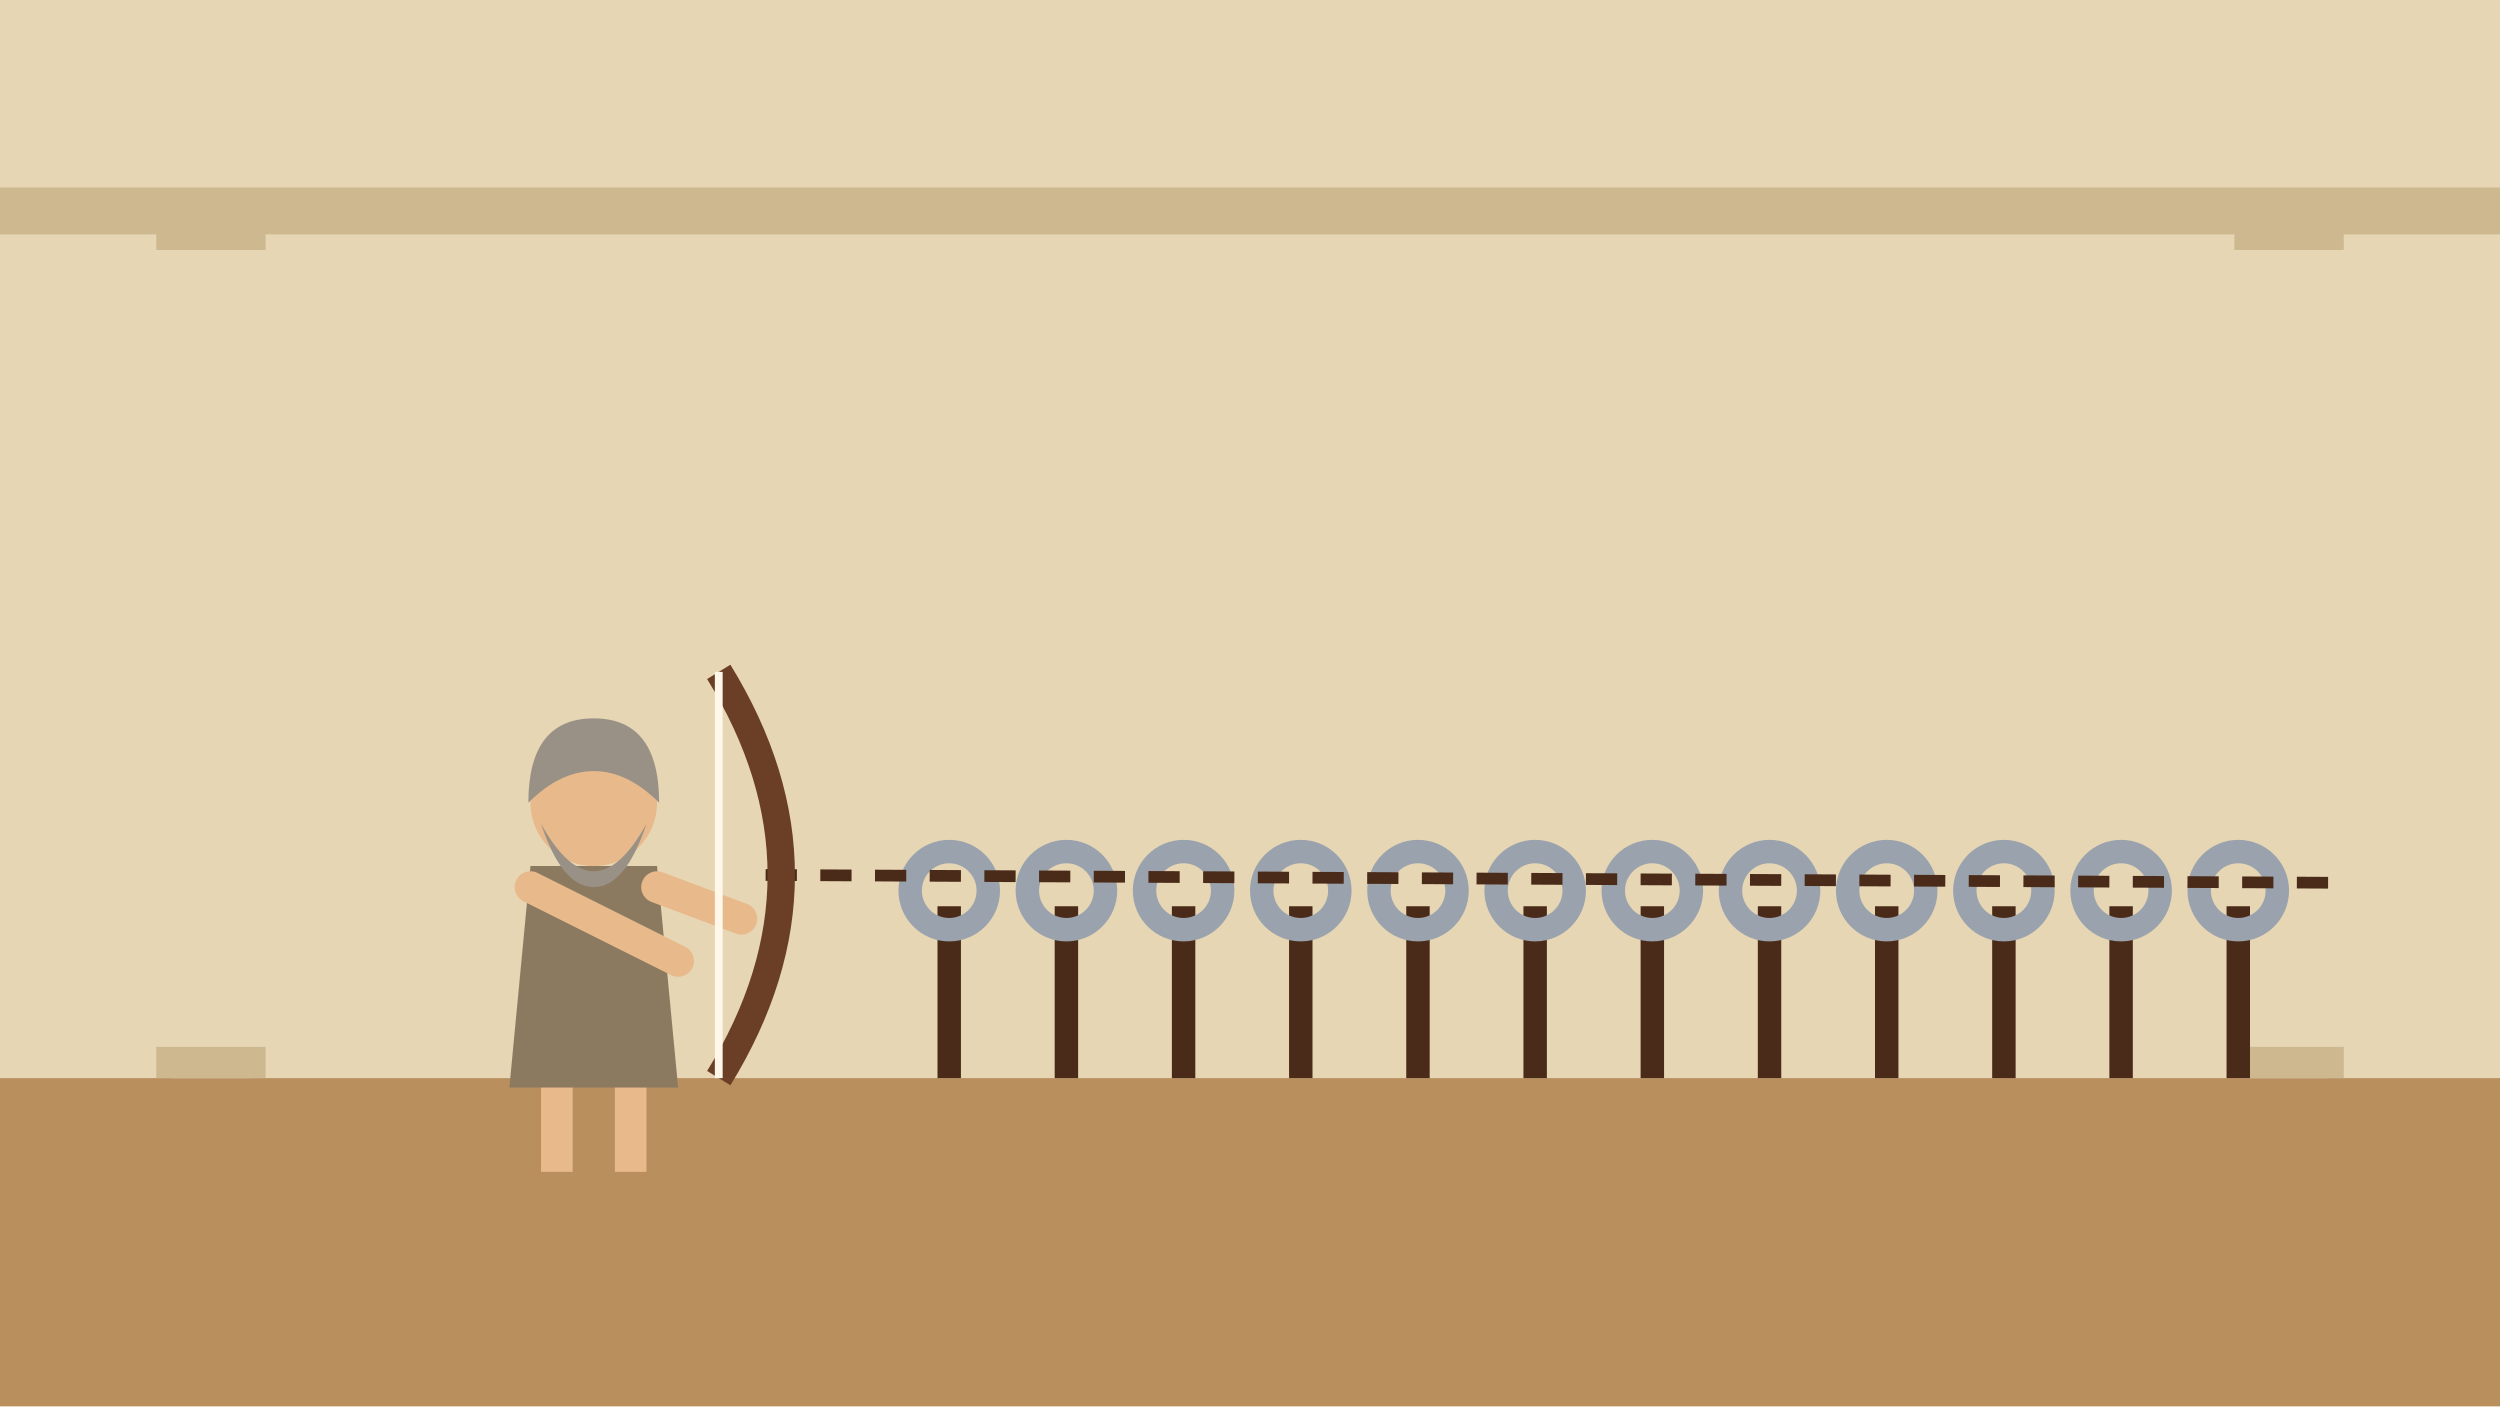
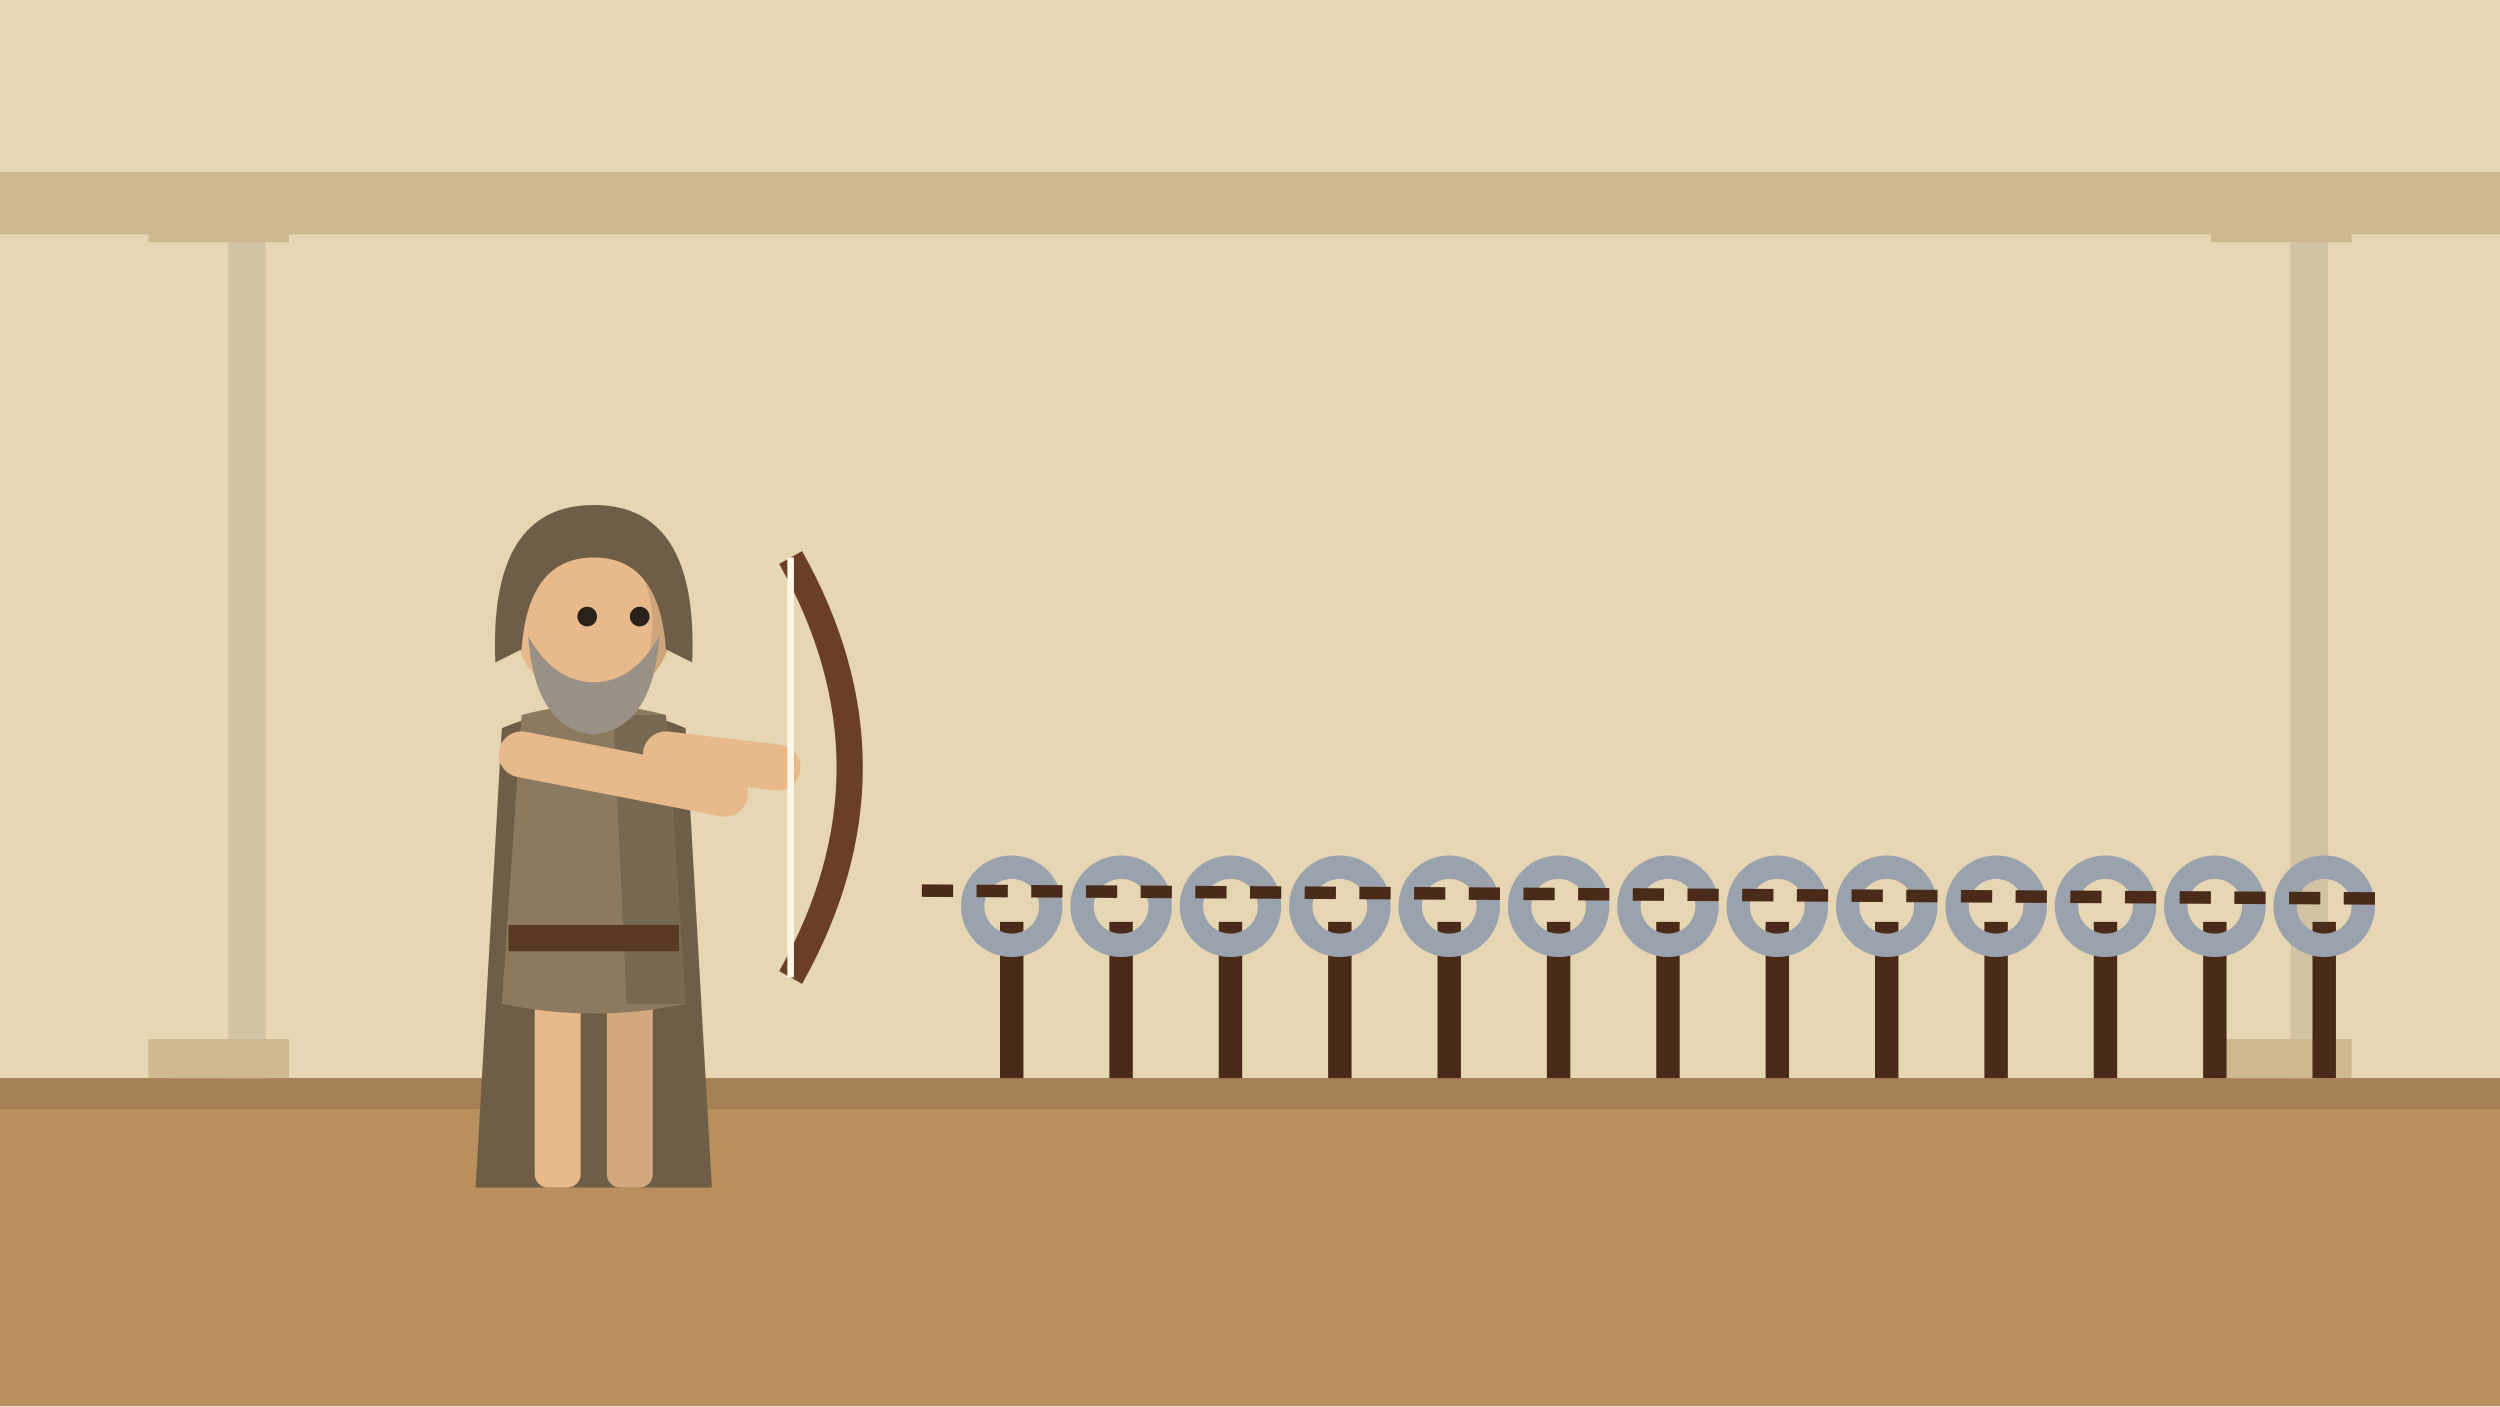
<svg xmlns="http://www.w3.org/2000/svg" viewBox="0 0 320 180">
  <rect width="320" height="180" fill="#E6D6B4" />
-   <rect width="320" height="180" fill="#E6D6B4" />
  <rect y="138" width="320" height="42" fill="#B98F5E" />
-   <rect x="22" y="28" width="10" height="110" fill="#E6D6B4" />
-   <rect x="20" y="28" width="14" height="4" fill="#CDB88F" />
-   <rect x="20" y="134" width="14" height="4" fill="#CDB88F" />
-   <rect x="288" y="28" width="10" height="110" fill="#E6D6B4" />
-   <rect x="286" y="28" width="14" height="4" fill="#CDB88F" />
-   <rect x="286" y="134" width="14" height="4" fill="#CDB88F" />
-   <rect y="24" width="320" height="6" fill="#CDB88F" />
-   <rect x="120" y="116" width="3" height="22" fill="#4A2A18" />
-   <circle cx="121.5" cy="114" r="5" fill="none" stroke="#9AA3AD" stroke-width="3" />
-   <rect x="135" y="116" width="3" height="22" fill="#4A2A18" />
-   <circle cx="136.5" cy="114" r="5" fill="none" stroke="#9AA3AD" stroke-width="3" />
-   <rect x="150" y="116" width="3" height="22" fill="#4A2A18" />
-   <circle cx="151.5" cy="114" r="5" fill="none" stroke="#9AA3AD" stroke-width="3" />
-   <rect x="165" y="116" width="3" height="22" fill="#4A2A18" />
-   <circle cx="166.5" cy="114" r="5" fill="none" stroke="#9AA3AD" stroke-width="3" />
-   <rect x="180" y="116" width="3" height="22" fill="#4A2A18" />
-   <circle cx="181.5" cy="114" r="5" fill="none" stroke="#9AA3AD" stroke-width="3" />
-   <rect x="195" y="116" width="3" height="22" fill="#4A2A18" />
-   <circle cx="196.5" cy="114" r="5" fill="none" stroke="#9AA3AD" stroke-width="3" />
-   <rect x="210" y="116" width="3" height="22" fill="#4A2A18" />
-   <circle cx="211.5" cy="114" r="5" fill="none" stroke="#9AA3AD" stroke-width="3" />
-   <rect x="225" y="116" width="3" height="22" fill="#4A2A18" />
-   <circle cx="226.5" cy="114" r="5" fill="none" stroke="#9AA3AD" stroke-width="3" />
-   <rect x="240" y="116" width="3" height="22" fill="#4A2A18" />
-   <circle cx="241.5" cy="114" r="5" fill="none" stroke="#9AA3AD" stroke-width="3" />
-   <rect x="255" y="116" width="3" height="22" fill="#4A2A18" />
-   <circle cx="256.5" cy="114" r="5" fill="none" stroke="#9AA3AD" stroke-width="3" />
-   <rect x="270" y="116" width="3" height="22" fill="#4A2A18" />
-   <circle cx="271.5" cy="114" r="5" fill="none" stroke="#9AA3AD" stroke-width="3" />
-   <rect x="285" y="116" width="3" height="22" fill="#4A2A18" />
-   <circle cx="286.5" cy="114" r="5" fill="none" stroke="#9AA3AD" stroke-width="3" />
-   <line x1="98" y1="112" x2="300" y2="113" stroke="#4A2A18" stroke-width="1.5" stroke-dasharray="4 3" />
-   <g transform="translate(76 150) scale(1.35 1.35)">
-     <rect x="-5" y="-9" width="3" height="9" fill="#E8B98A" />
-     <rect x="2" y="-9" width="3" height="9" fill="#E8B98A" />
-     <path d="M-6 -29 L6 -29 L8 -8 L-8 -8 Z" fill="#8C7A60" />
-     <line x1="-6" y1="-27" x2="8" y2="-20" stroke="#E8B98A" stroke-width="3" stroke-linecap="round" />
-     <line x1="6" y1="-27" x2="14" y2="-24" stroke="#E8B98A" stroke-width="3" stroke-linecap="round" />
-     <circle cx="0" cy="-35" r="6" fill="#E8B98A" />
-     <path d="M-6.2 -35 q0 -8 6.2 -8 q6.2 0 6.2 8 q-3 -3 -6.2 -3 q-3.2 0 -6.2 3z" fill="#9A9186" />
-     <path d="M-5 -33 q5 9 10 0 q-2 6 -5 6 q-3 0 -5 -6z" fill="#9A9186" />
+   <rect y="138" width="320" height="4" fill="#A68055" />
+   <rect x="22" y="26" width="12" height="112" fill="#E6D6B4" />
+   <rect x="29.2" y="26" width="4.8" height="112" fill="#D2C3A4" />
+   <rect x="19" y="26" width="18" height="5" fill="#CDB88F" />
+   <rect x="19" y="133" width="18" height="5" fill="#CDB88F" />
+   <rect x="286" y="26" width="12" height="112" fill="#E6D6B4" />
+   <rect x="293.2" y="26" width="4.8" height="112" fill="#D2C3A4" />
+   <rect x="283" y="26" width="18" height="5" fill="#CDB88F" />
+   <rect x="283" y="133" width="18" height="5" fill="#CDB88F" />
+   <rect y="22" width="320" height="8" fill="#CDB88F" />
+   <rect x="128" y="118" width="3" height="20" fill="#4A2A18" />
+   <circle cx="129.5" cy="116" r="5" fill="none" stroke="#9AA3AD" stroke-width="3" />
+   <rect x="142" y="118" width="3" height="20" fill="#4A2A18" />
+   <circle cx="143.5" cy="116" r="5" fill="none" stroke="#9AA3AD" stroke-width="3" />
+   <rect x="156" y="118" width="3" height="20" fill="#4A2A18" />
+   <circle cx="157.5" cy="116" r="5" fill="none" stroke="#9AA3AD" stroke-width="3" />
+   <rect x="170" y="118" width="3" height="20" fill="#4A2A18" />
+   <circle cx="171.5" cy="116" r="5" fill="none" stroke="#9AA3AD" stroke-width="3" />
+   <rect x="184" y="118" width="3" height="20" fill="#4A2A18" />
+   <circle cx="185.5" cy="116" r="5" fill="none" stroke="#9AA3AD" stroke-width="3" />
+   <rect x="198" y="118" width="3" height="20" fill="#4A2A18" />
+   <circle cx="199.5" cy="116" r="5" fill="none" stroke="#9AA3AD" stroke-width="3" />
+   <rect x="212" y="118" width="3" height="20" fill="#4A2A18" />
+   <circle cx="213.5" cy="116" r="5" fill="none" stroke="#9AA3AD" stroke-width="3" />
+   <rect x="226" y="118" width="3" height="20" fill="#4A2A18" />
+   <circle cx="227.5" cy="116" r="5" fill="none" stroke="#9AA3AD" stroke-width="3" />
+   <rect x="240" y="118" width="3" height="20" fill="#4A2A18" />
+   <circle cx="241.5" cy="116" r="5" fill="none" stroke="#9AA3AD" stroke-width="3" />
+   <rect x="254" y="118" width="3" height="20" fill="#4A2A18" />
+   <circle cx="255.5" cy="116" r="5" fill="none" stroke="#9AA3AD" stroke-width="3" />
+   <rect x="268" y="118" width="3" height="20" fill="#4A2A18" />
+   <circle cx="269.5" cy="116" r="5" fill="none" stroke="#9AA3AD" stroke-width="3" />
+   <rect x="282" y="118" width="3" height="20" fill="#4A2A18" />
+   <circle cx="283.5" cy="116" r="5" fill="none" stroke="#9AA3AD" stroke-width="3" />
+   <rect x="296" y="118" width="3" height="20" fill="#4A2A18" />
+   <circle cx="297.5" cy="116" r="5" fill="none" stroke="#9AA3AD" stroke-width="3" />
+   <line x1="118" y1="114" x2="304" y2="115" stroke="#4A2A18" stroke-width="1.6" stroke-dasharray="4 3" />
+   <g transform="translate(76 152) scale(0.84 0.84)">
+     <path d="M-14 -70 Q0 -76 14 -70 L18 0 L-18 0 Z" fill="#6E5E48" />
+     <rect x="-9" y="-30" width="7" height="30" rx="2" fill="#E8B98A" />
+     <rect x="2" y="-30" width="7" height="30" rx="2" fill="#D3A87E" />
+     <path d="M-11 -72 Q0 -75 11 -72 L14 -28 Q0 -25 -14 -28 Z" fill="#8C7A60" />
+     <path d="M3 -72 L11 -72 L14 -28 L5 -28 Z" fill="#776852" />
+     <rect x="-13" y="-40" width="26" height="4" fill="#5A3A22" />
+     <line x1="-11" y1="-66" x2="20" y2="-60" stroke="#E8B98A" stroke-width="7" stroke-linecap="round" />
+     <line x1="11" y1="-66" x2="28" y2="-64" stroke="#E8B98A" stroke-width="7" stroke-linecap="round" />
+     <circle cx="0" cy="-86" r="12" fill="#E8B98A" />
+     <path d="M3 -97.6 A12 12 0 0 1 3 -74.4 A8 12 0 0 0 3 -97.6 Z" fill="#CFA57B" />
+     <path d="M-15 -80 Q-16 -104 0 -104 Q16 -104 15 -80 L11 -82 Q10 -96 0 -96 Q-10 -96 -11 -82 Z" fill="#6E5E48" />
+     <path d="M-10 -84 Q-9 -70 0 -69 Q9 -70 10 -84 Q6 -77 0 -77 Q-6 -77 -10 -84 Z" fill="#9A9186" />
+     <circle cx="-1" cy="-87" r="1.5" fill="#2A211B" />
+     <circle cx="7" cy="-87" r="1.5" fill="#2A211B" />
+     <path d="M30 -96 Q48 -64 30 -32" stroke="#6B3E26" stroke-width="4" fill="none" />
+     <line x1="30" y1="-96" x2="30" y2="-32" stroke="#FFF7E8" stroke-width="1" />
  </g>
-   <path d="M92 86 q16 26 0 52" stroke="#6B3E26" stroke-width="3.5" fill="none" />
-   <line x1="92" y1="86" x2="92" y2="138" stroke="#FFF7E8" stroke-width="1" />
</svg>
